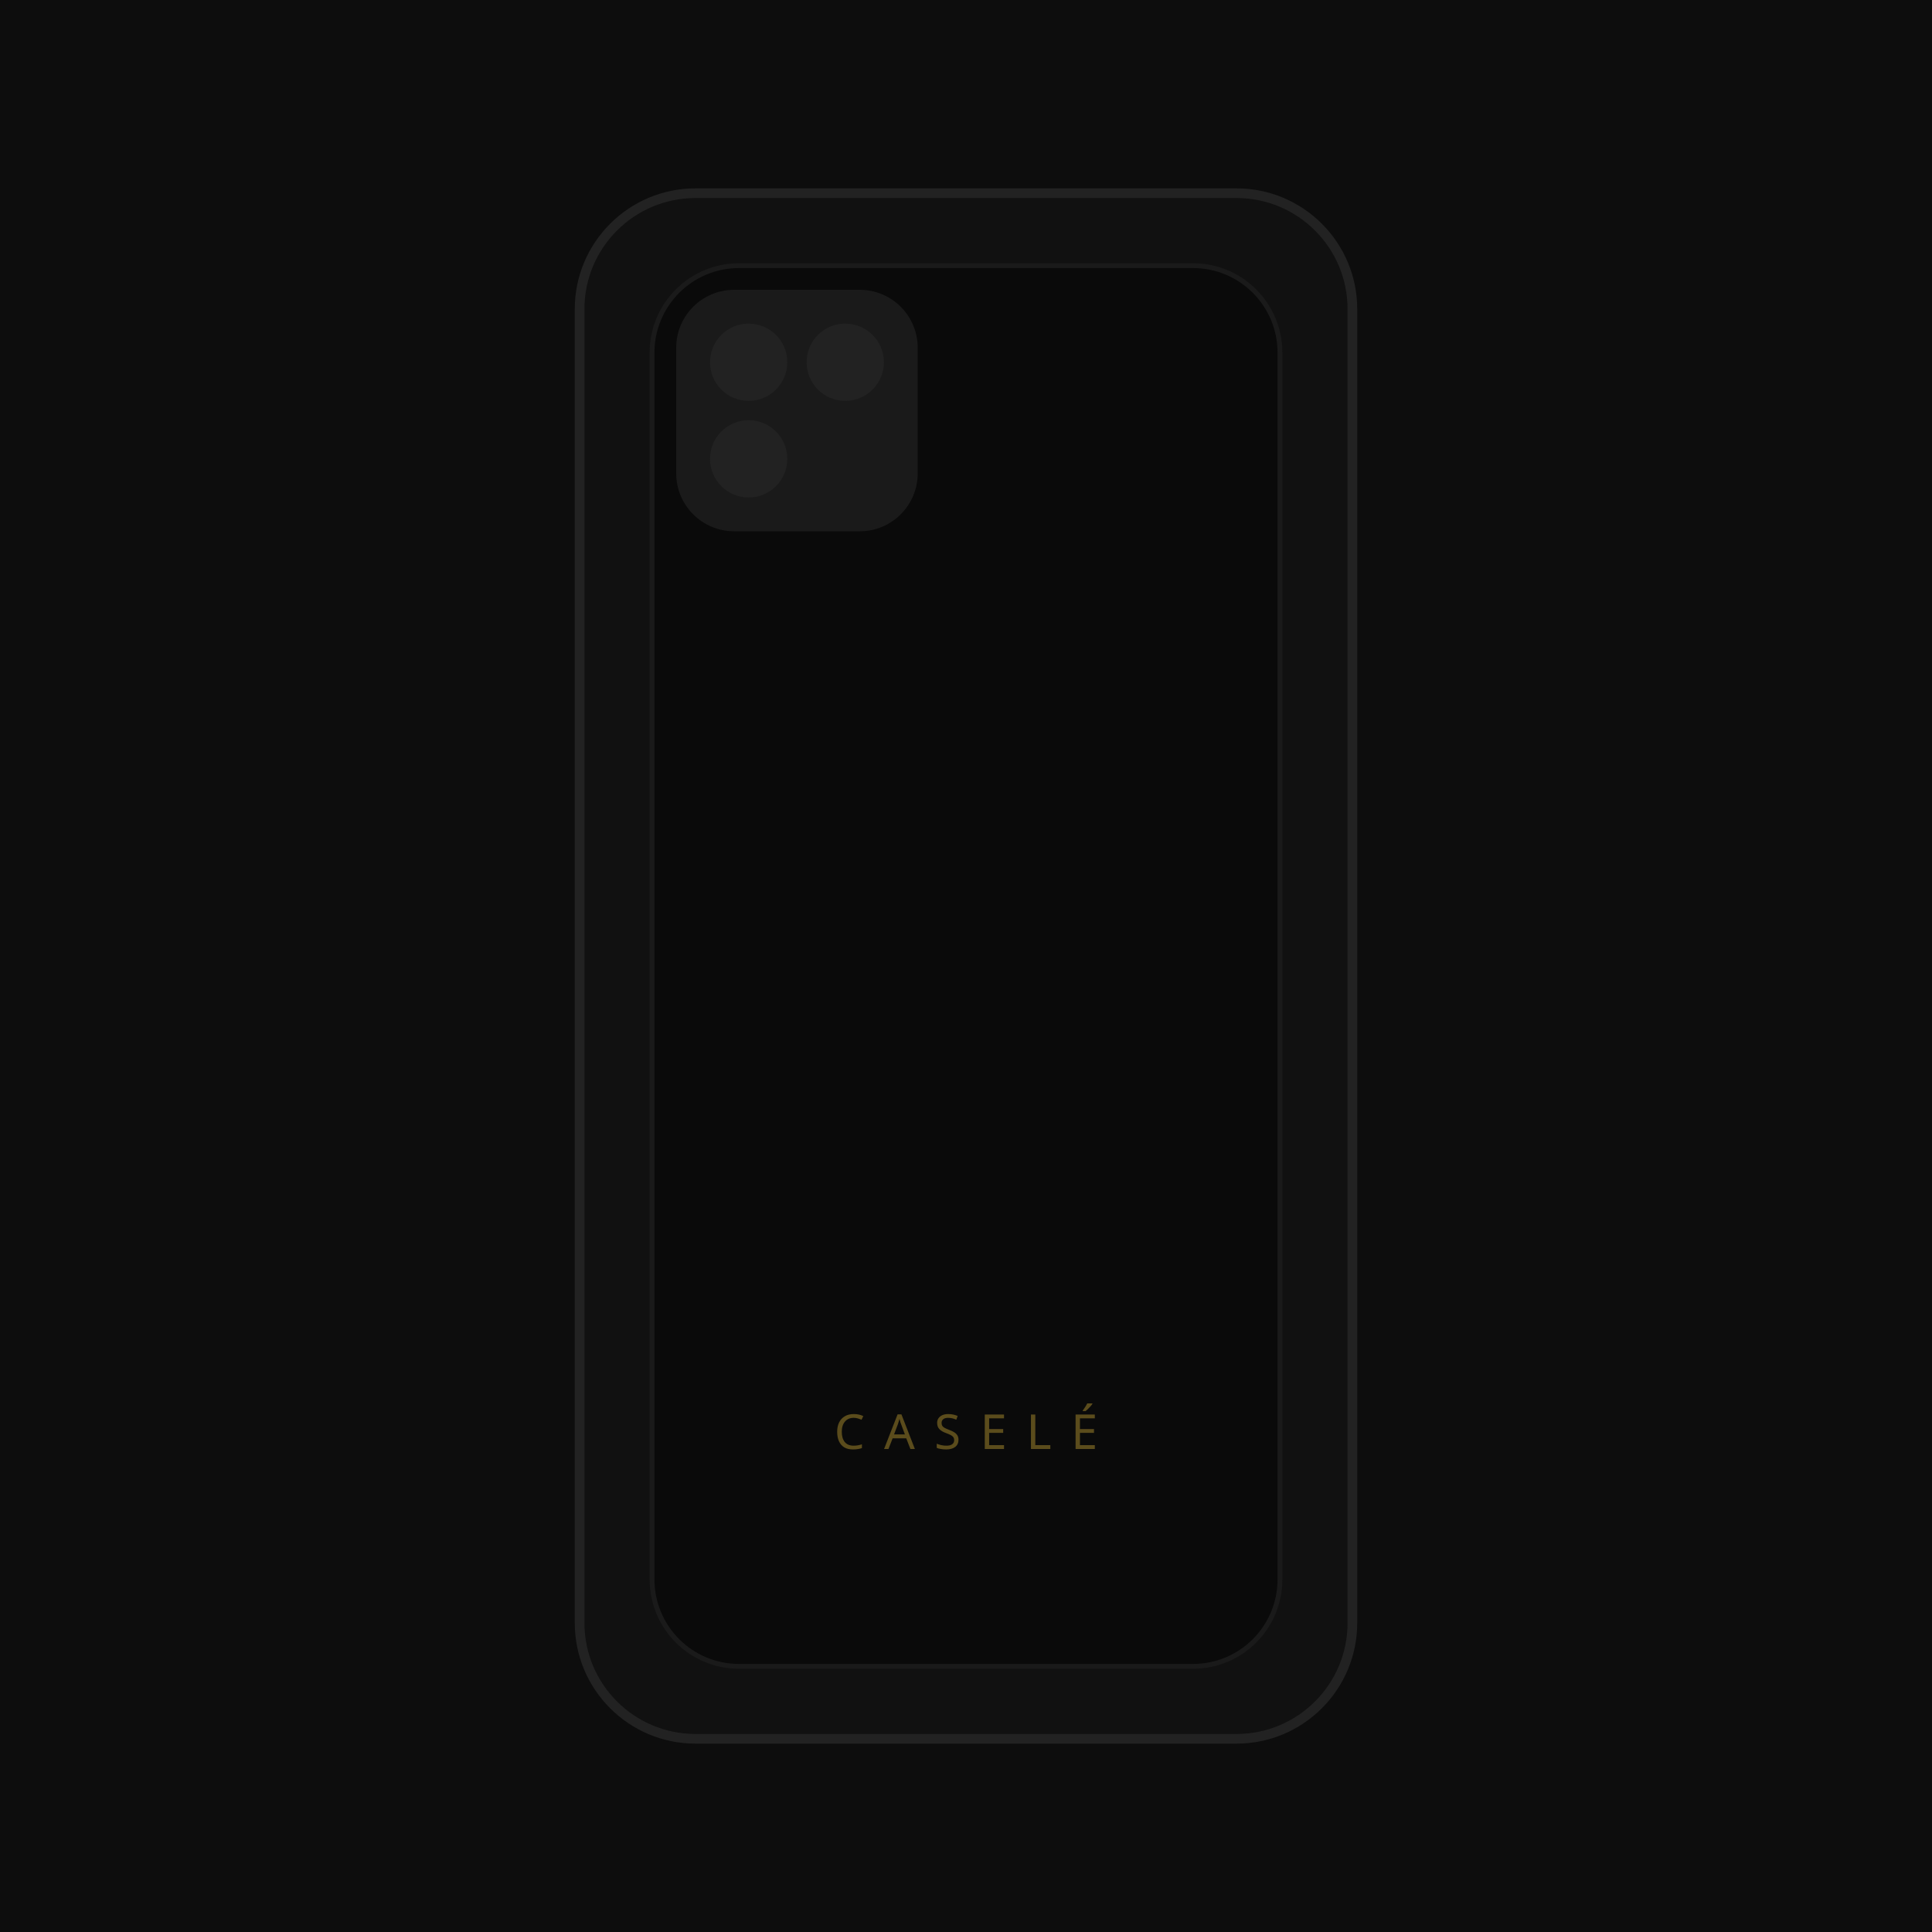
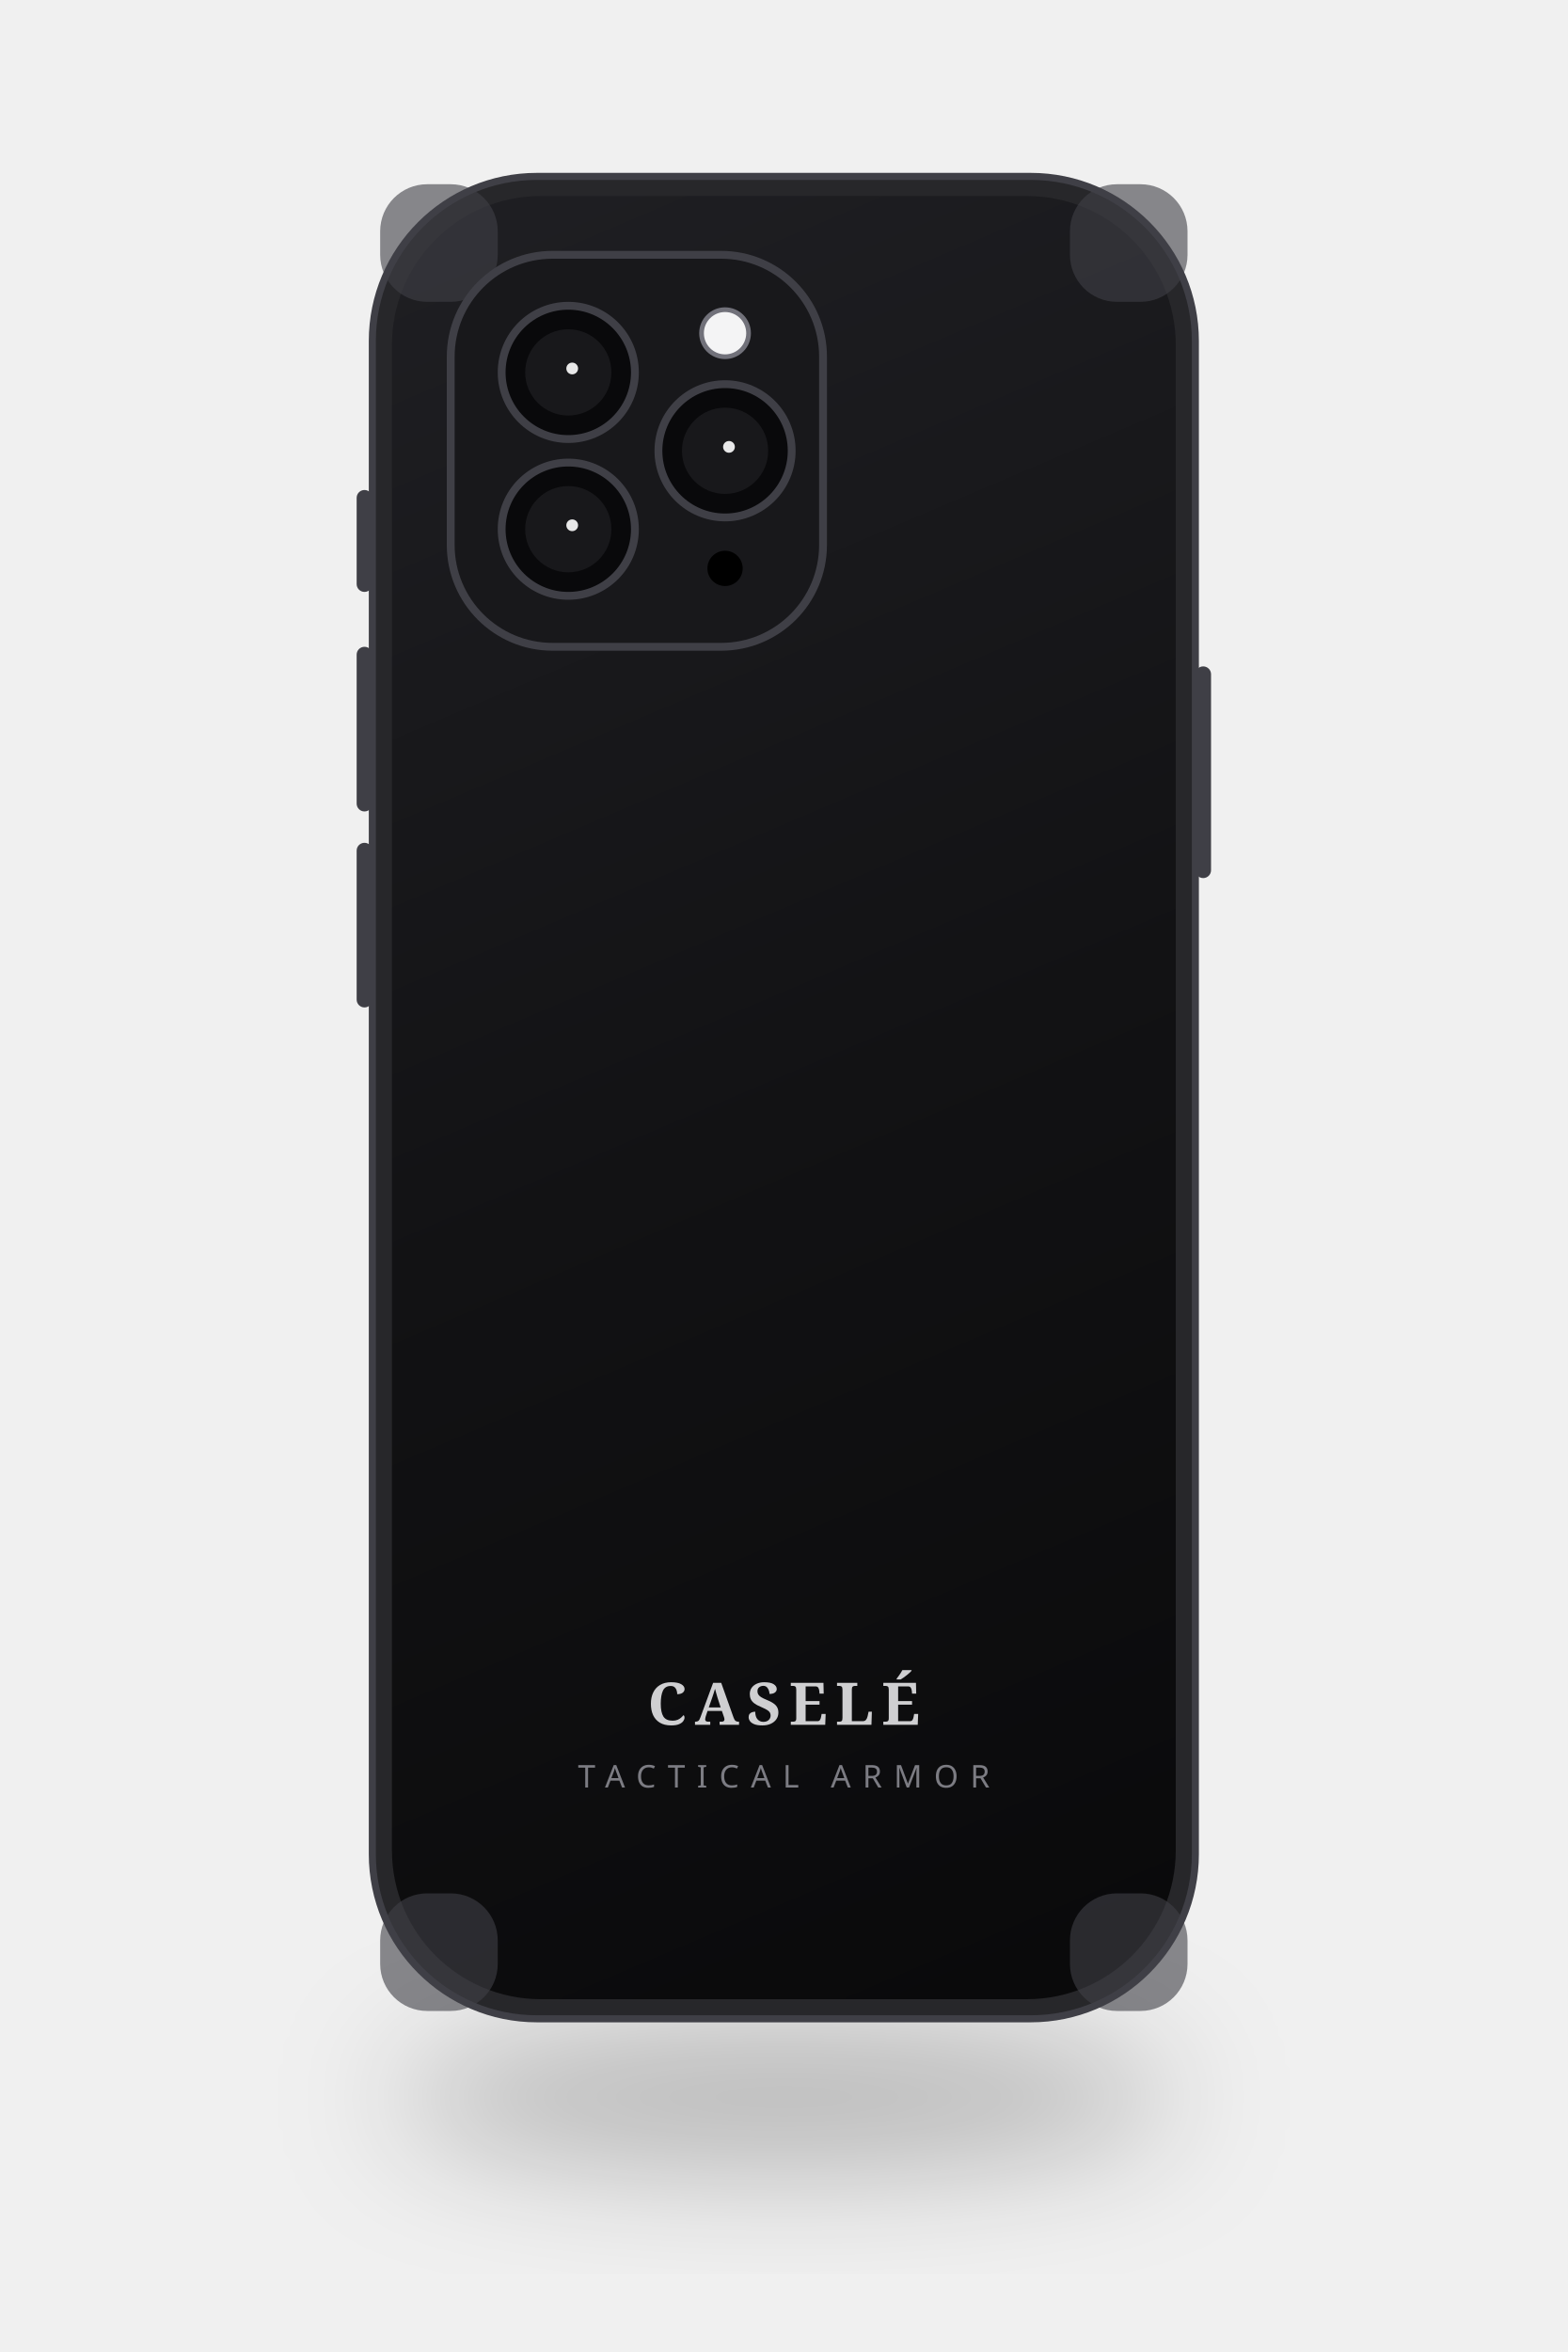
- <svg xmlns="http://www.w3.org/2000/svg" viewBox="0 0 400 400" fill="none">
-   <rect width="400" height="400" fill="#0D0D0D" />
-   <rect x="120" y="40" width="160" height="320" rx="24" fill="#111" stroke="#222" stroke-width="2" />
-   <rect x="135" y="55" width="130" height="290" rx="18" fill="#0A0A0A" stroke="#1A1A1A" stroke-width="1" />
-   <rect x="140" y="60" width="50" height="50" rx="12" fill="#1A1A1A" />
-   <circle cx="155" cy="75" r="8" fill="#222" />
-   <circle cx="175" cy="75" r="8" fill="#222" />
-   <circle cx="155" cy="95" r="8" fill="#222" />
-   <text x="200" y="300" text-anchor="middle" font-family="sans-serif" font-size="10" fill="#D4AF37" letter-spacing="4" opacity="0.4">CASELÉ</text>
+ <svg xmlns="http://www.w3.org/2000/svg" viewBox="0 0 400 600" fill="none">
+   <defs>
+     <filter id="matteShadow" x="60" y="490" width="280" height="90" filterUnits="userSpaceOnUse">
+       <feGaussianBlur stdDeviation="16" />
+       <feColorMatrix type="matrix" values="0 0 0 0 0   0 0 0 0 0   0 0 0 0 0  0 0 0 0.25 0" />
+     </filter>
+     <linearGradient id="matteBody" x1="100" y1="50" x2="300" y2="520" gradientUnits="userSpaceOnUse">
+       <stop offset="0%" stop-color="#1F1F23" />
+       <stop offset="50%" stop-color="#121214" />
+       <stop offset="100%" stop-color="#09090A" />
+     </linearGradient>
+   </defs>
+   <ellipse cx="200" cy="535" rx="100" ry="18" fill="#000000" filter="url(#matteShadow)" />
+   <rect x="95" y="45" width="210" height="470" rx="42" fill="#27272A" stroke="#3F3F46" stroke-width="1.8" />
+   <rect x="100" y="50" width="200" height="460" rx="38" fill="url(#matteBody)" />
+   <rect x="97" y="47" width="30" height="30" rx="12" fill="#3F3F46" opacity="0.6" />
+   <rect x="273" y="47" width="30" height="30" rx="12" fill="#3F3F46" opacity="0.6" />
+   <rect x="97" y="483" width="30" height="30" rx="12" fill="#3F3F46" opacity="0.6" />
+   <rect x="273" y="483" width="30" height="30" rx="12" fill="#3F3F46" opacity="0.6" />
+   <rect x="91" y="125" width="4" height="26" rx="2" fill="#3F3F46" />
+   <rect x="91" y="165" width="4" height="42" rx="2" fill="#3F3F46" />
+   <rect x="91" y="215" width="4" height="42" rx="2" fill="#3F3F46" />
+   <rect x="305" y="170" width="4" height="54" rx="2" fill="#3F3F46" />
+   <rect x="115" y="65" width="95" height="100" rx="26" fill="#18181B" stroke="#3F3F46" stroke-width="2" />
+   <circle cx="145" cy="95" r="17" fill="#09090B" stroke="#3F3F46" stroke-width="2" />
+   <circle cx="145" cy="95" r="11" fill="#18181B" />
+   <circle cx="146" cy="94" r="1.5" fill="#FFFFFF" opacity="0.9" />
+   <circle cx="145" cy="135" r="17" fill="#09090B" stroke="#3F3F46" stroke-width="2" />
+   <circle cx="145" cy="135" r="11" fill="#18181B" />
+   <circle cx="146" cy="134" r="1.5" fill="#FFFFFF" opacity="0.9" />
+   <circle cx="185" cy="115" r="17" fill="#09090B" stroke="#3F3F46" stroke-width="2" />
+   <circle cx="185" cy="115" r="11" fill="#18181B" />
+   <circle cx="186" cy="114" r="1.5" fill="#FFFFFF" opacity="0.9" />
+   <circle cx="185" cy="85" r="6" fill="#F4F4F5" stroke="#71717A" stroke-width="1.2" />
+   <circle cx="185" cy="145" r="4.5" fill="#000000" />
+   <text x="200" y="440" text-anchor="middle" font-family="serif" font-size="15" font-weight="600" fill="#E4E4E7" opacity="0.9" letter-spacing="2">CASELÉ</text>
+   <text x="200" y="456" text-anchor="middle" font-family="sans-serif" font-size="8" font-weight="500" fill="#A1A1AA" opacity="0.75" letter-spacing="3">TACTICAL ARMOR</text>
</svg>
